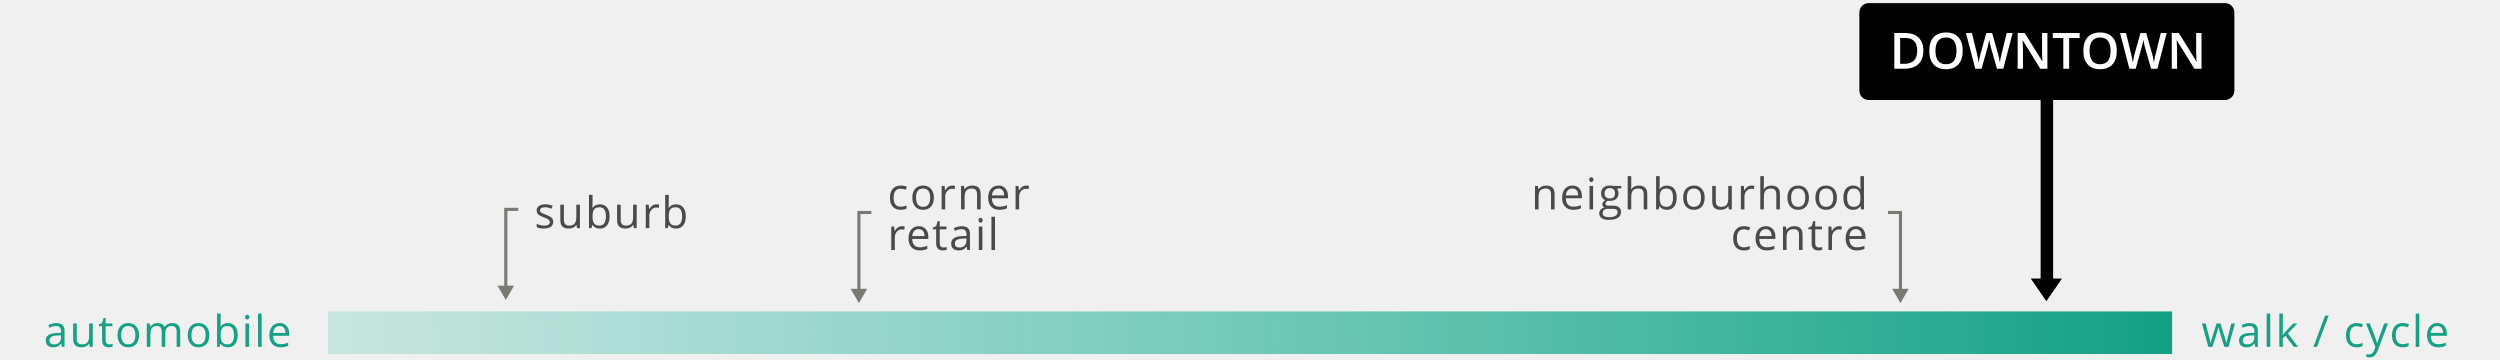
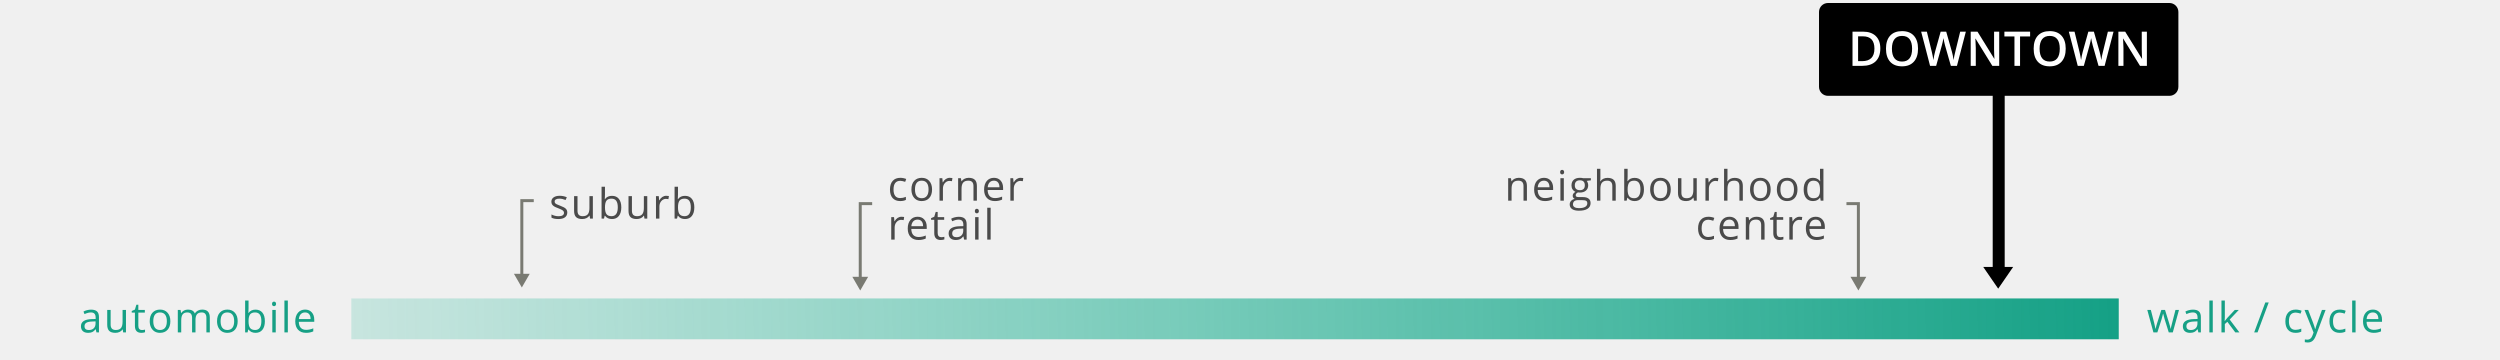
- <svg xmlns="http://www.w3.org/2000/svg" width="800px" height="115px" viewBox="0 0 800 115" version="1.1">
+ <svg xmlns="http://www.w3.org/2000/svg" width="800px" height="115px" viewBox="0 0 810 120" version="1.1">
  <defs>
    <linearGradient x1="0%" y1="50.036%" x2="100%" y2="50%" id="linearGradient-1">
      <stop stop-color="#26B99A" stop-opacity="0.2" offset="0%" />
      <stop stop-color="#1FB092" stop-opacity="0.585" offset="48.15%" />
      <stop stop-color="#14A085" offset="100%" />
    </linearGradient>
  </defs>
  <g id="Page-1" stroke="none" stroke-width="1" fill="none" fill-rule="evenodd">
    <g id="Downtown_Mobility">
      <g id="Group" transform="translate(104, 99)" fill="url(#linearGradient-1)">
        <rect id="Rectangle-path" x="0.917" y="0.652" width="590.167" height="13.636" />
      </g>
-       <text id="automobile" font-family="OpenSans-Semibold, Open Sans" font-size="14" font-weight="500" letter-spacing="0.5" fill="#16A085">
+       <text id="automobile" font-family="Open Sans" font-size="14" font-weight="500" letter-spacing="0.5" fill="#16A085">
        <tspan x="14" y="111">automobile</tspan>
      </text>
-       <text id="walk-/-cycle" font-family="OpenSans-Semibold, Open Sans" font-size="14" font-weight="500" letter-spacing="0.5" fill="#16A085">
+       <text id="walk-/-cycle" font-family="Open Sans" font-size="14" font-weight="500" letter-spacing="0.5" fill="#16A085">
        <tspan x="704.46" y="111">walk / cycle</tspan>
      </text>
      <g id="Group-8" transform="translate(595, 1)">
        <rect id="Rectangle-path" fill="#000000" x="58" y="14" width="4" height="75.515" />
        <rect id="Rectangle-3" fill="#000000" x="0" y="0" width="120" height="31" rx="3" />
        <g id="Group-6" transform="translate(11, 9)" fill="#FFFFFF">
          <g id="Shape">
            <path d="M9.473,6.172 C9.473,8.058 8.95,9.499 7.903,10.496 C6.856,11.493 5.348,11.992 3.38,11.992 L0.185,11.992 L0.185,0.57 L3.716,0.57 C5.533,0.57 6.947,1.059 7.958,2.039 C8.967,3.019 9.473,4.396 9.473,6.172 L9.473,6.172 L9.473,6.172 Z M7.504,6.234 C7.504,3.5 6.225,2.132 3.668,2.132 L2.051,2.132 L2.051,10.421 L3.379,10.421 C6.129,10.422 7.504,9.026 7.504,6.234 L7.504,6.234 L7.504,6.234 Z" />
            <path d="M22.066,6.266 C22.066,8.125 21.601,9.571 20.671,10.602 C19.741,11.633 18.425,12.149 16.722,12.149 C14.997,12.149 13.673,11.637 12.749,10.614 C11.824,9.591 11.362,8.136 11.362,6.251 C11.362,4.366 11.827,2.918 12.757,1.907 C13.687,0.896 15.013,0.391 16.737,0.391 C18.434,0.391 19.747,0.904 20.675,1.93 C21.603,2.956 22.066,4.401 22.066,6.266 L22.066,6.266 L22.066,6.266 Z M13.348,6.266 C13.348,7.672 13.631,8.739 14.2,9.465 C14.767,10.192 15.608,10.555 16.723,10.555 C17.832,10.555 18.669,10.196 19.235,9.477 C19.799,8.758 20.083,7.688 20.083,6.266 C20.083,4.865 19.803,3.802 19.243,3.078 C18.682,2.354 17.848,1.992 16.739,1.992 C15.619,1.992 14.774,2.354 14.204,3.078 C13.634,3.802 13.348,4.864 13.348,6.266 L13.348,6.266 L13.348,6.266 Z" />
            <path d="M35.059,11.992 L33.028,11.992 L31.09,5.18 C31.006,4.883 30.902,4.454 30.778,3.895 C30.654,3.336 30.577,2.946 30.551,2.727 C30.498,3.06 30.414,3.493 30.297,4.024 C30.18,4.555 30.082,4.951 30.004,5.212 L28.113,11.993 L26.082,11.993 L24.605,6.274 L23.105,0.571 L25.011,0.571 L26.644,7.227 C26.899,8.294 27.082,9.238 27.191,10.055 C27.248,9.613 27.334,9.117 27.449,8.571 C27.563,8.024 27.668,7.582 27.761,7.243 L29.62,0.571 L31.472,0.571 L33.378,7.274 C33.56,7.894 33.753,8.821 33.956,10.055 C34.034,9.31 34.222,8.363 34.518,7.211 L36.143,0.57 L38.034,0.57 L35.059,11.992 L35.059,11.992 L35.059,11.992 Z" />
            <path d="M49.168,11.992 L46.879,11.992 L41.262,2.89 L41.2,2.89 L41.239,3.398 C41.311,4.367 41.348,5.252 41.348,6.054 L41.348,11.992 L39.653,11.992 L39.653,0.57 L41.919,0.57 L47.521,9.625 L47.568,9.625 C47.557,9.505 47.537,9.069 47.506,8.316 C47.475,7.563 47.459,6.976 47.459,6.554 L47.459,0.57 L49.17,0.57 L49.17,11.992 L49.168,11.992 L49.168,11.992 Z" />
            <path d="M56.129,11.992 L54.262,11.992 L54.262,2.172 L50.903,2.172 L50.903,0.57 L59.489,0.57 L59.489,2.172 L56.13,2.172 L56.13,11.992 L56.129,11.992 L56.129,11.992 Z" />
            <path d="M71.379,6.266 C71.379,8.125 70.914,9.571 69.984,10.602 C69.054,11.633 67.738,12.149 66.035,12.149 C64.31,12.149 62.986,11.637 62.062,10.614 C61.137,9.591 60.675,8.136 60.675,6.251 C60.675,4.366 61.14,2.918 62.07,1.907 C63,0.896 64.326,0.391 66.05,0.391 C67.747,0.391 69.06,0.904 69.988,1.93 C70.915,2.956 71.379,4.401 71.379,6.266 L71.379,6.266 L71.379,6.266 Z M62.66,6.266 C62.66,7.672 62.943,8.739 63.512,9.465 C64.079,10.192 64.92,10.555 66.035,10.555 C67.144,10.555 67.981,10.196 68.547,9.477 C69.111,8.758 69.395,7.688 69.395,6.266 C69.395,4.865 69.115,3.802 68.555,3.078 C67.994,2.354 67.16,1.992 66.051,1.992 C64.931,1.992 64.086,2.354 63.516,3.078 C62.946,3.802 62.66,4.864 62.66,6.266 L62.66,6.266 L62.66,6.266 Z" />
            <path d="M84.371,11.992 L82.34,11.992 L80.402,5.18 C80.318,4.883 80.214,4.454 80.09,3.895 C79.966,3.336 79.889,2.946 79.863,2.727 C79.81,3.06 79.726,3.493 79.609,4.024 C79.492,4.555 79.394,4.951 79.316,5.212 L77.425,11.993 L75.394,11.993 L73.917,6.274 L72.417,0.571 L74.323,0.571 L75.956,7.227 C76.211,8.294 76.394,9.238 76.503,10.055 C76.56,9.613 76.646,9.117 76.761,8.571 C76.875,8.024 76.98,7.582 77.073,7.243 L78.932,0.571 L80.784,0.571 L82.69,7.274 C82.872,7.894 83.065,8.821 83.268,10.055 C83.346,9.31 83.534,8.363 83.83,7.211 L85.455,0.57 L87.346,0.57 L84.371,11.992 L84.371,11.992 L84.371,11.992 Z" />
            <path d="M98.48,11.992 L96.191,11.992 L90.574,2.89 L90.512,2.89 L90.551,3.398 C90.623,4.367 90.66,5.252 90.66,6.054 L90.66,11.992 L88.965,11.992 L88.965,0.57 L91.231,0.57 L96.833,9.625 L96.88,9.625 C96.869,9.505 96.849,9.069 96.818,8.316 C96.787,7.563 96.771,6.976 96.771,6.554 L96.771,0.57 L98.482,0.57 L98.482,11.992 L98.48,11.992 L98.48,11.992 Z" />
          </g>
        </g>
        <path d="M59.832,95.39 L62.332,91.759 L64.832,88.128 L59.832,88.128 L54.832,88.128 L57.332,91.759 L59.832,95.39 L59.832,95.39 Z" id="Shape" fill="#000000" />
      </g>
      <g id="Group-3" transform="translate(490, 52)">
        <g id="Group-2" transform="translate(114, 15)">
          <path d="M4.146,26.192 L4.146,0.996 L0.163,0.996" id="Shape" stroke="#797A72" />
          <path d="M4.146,29.996 L1.504,25.418 L6.789,25.418 L4.146,29.996 Z" id="Shape" fill="#797A72" />
        </g>
        <text id="neighbourhood" font-family="OpenSans, Open Sans" font-size="14" font-weight="normal" line-spacing="13" letter-spacing="0.5" fill="#4A4A4A">
          <tspan x="0" y="15">neighbourhood</tspan>
          <tspan x="63.834" y="28">centre</tspan>
        </text>
      </g>
      <g id="Group-7" transform="translate(159, 58)">
        <g id="Group-5" transform="translate(0, 8)">
          <g id="Group-2" transform="translate(3.5, 15) scale(-1, 1) translate(-3.5, -15) ">
            <path d="M4.146,26.192 L4.146,0.996 L0.163,0.996" id="Shape" stroke="#797A72" />
            <path d="M4.146,29.996 L1.504,25.418 L6.789,25.418 L4.146,29.996 Z" id="Shape" fill="#797A72" />
          </g>
        </g>
        <text id="suburb" font-family="OpenSans, Open Sans" font-size="14" font-weight="normal" line-spacing="13" letter-spacing="0.5" fill="#4A4A4A">
          <tspan x="12" y="15">suburb</tspan>
        </text>
      </g>
      <g id="Group-4" transform="translate(272, 52)">
        <text id="corner" font-family="OpenSans, Open Sans" font-size="14" font-weight="normal" line-spacing="13" letter-spacing="0.5" fill="#4A4A4A">
          <tspan x="12" y="15">corner</tspan>
          <tspan x="12" y="28">retail</tspan>
        </text>
        <g id="Group-2" transform="translate(3.5, 30) scale(-1, 1) translate(-3.5, -30) translate(0, 15)">
          <path d="M4.146,26.192 L4.146,0.996 L0.163,0.996" id="Shape" stroke="#797A72" />
          <path d="M4.146,29.996 L1.504,25.418 L6.789,25.418 L4.146,29.996 Z" id="Shape" fill="#797A72" />
        </g>
      </g>
    </g>
  </g>
</svg>
